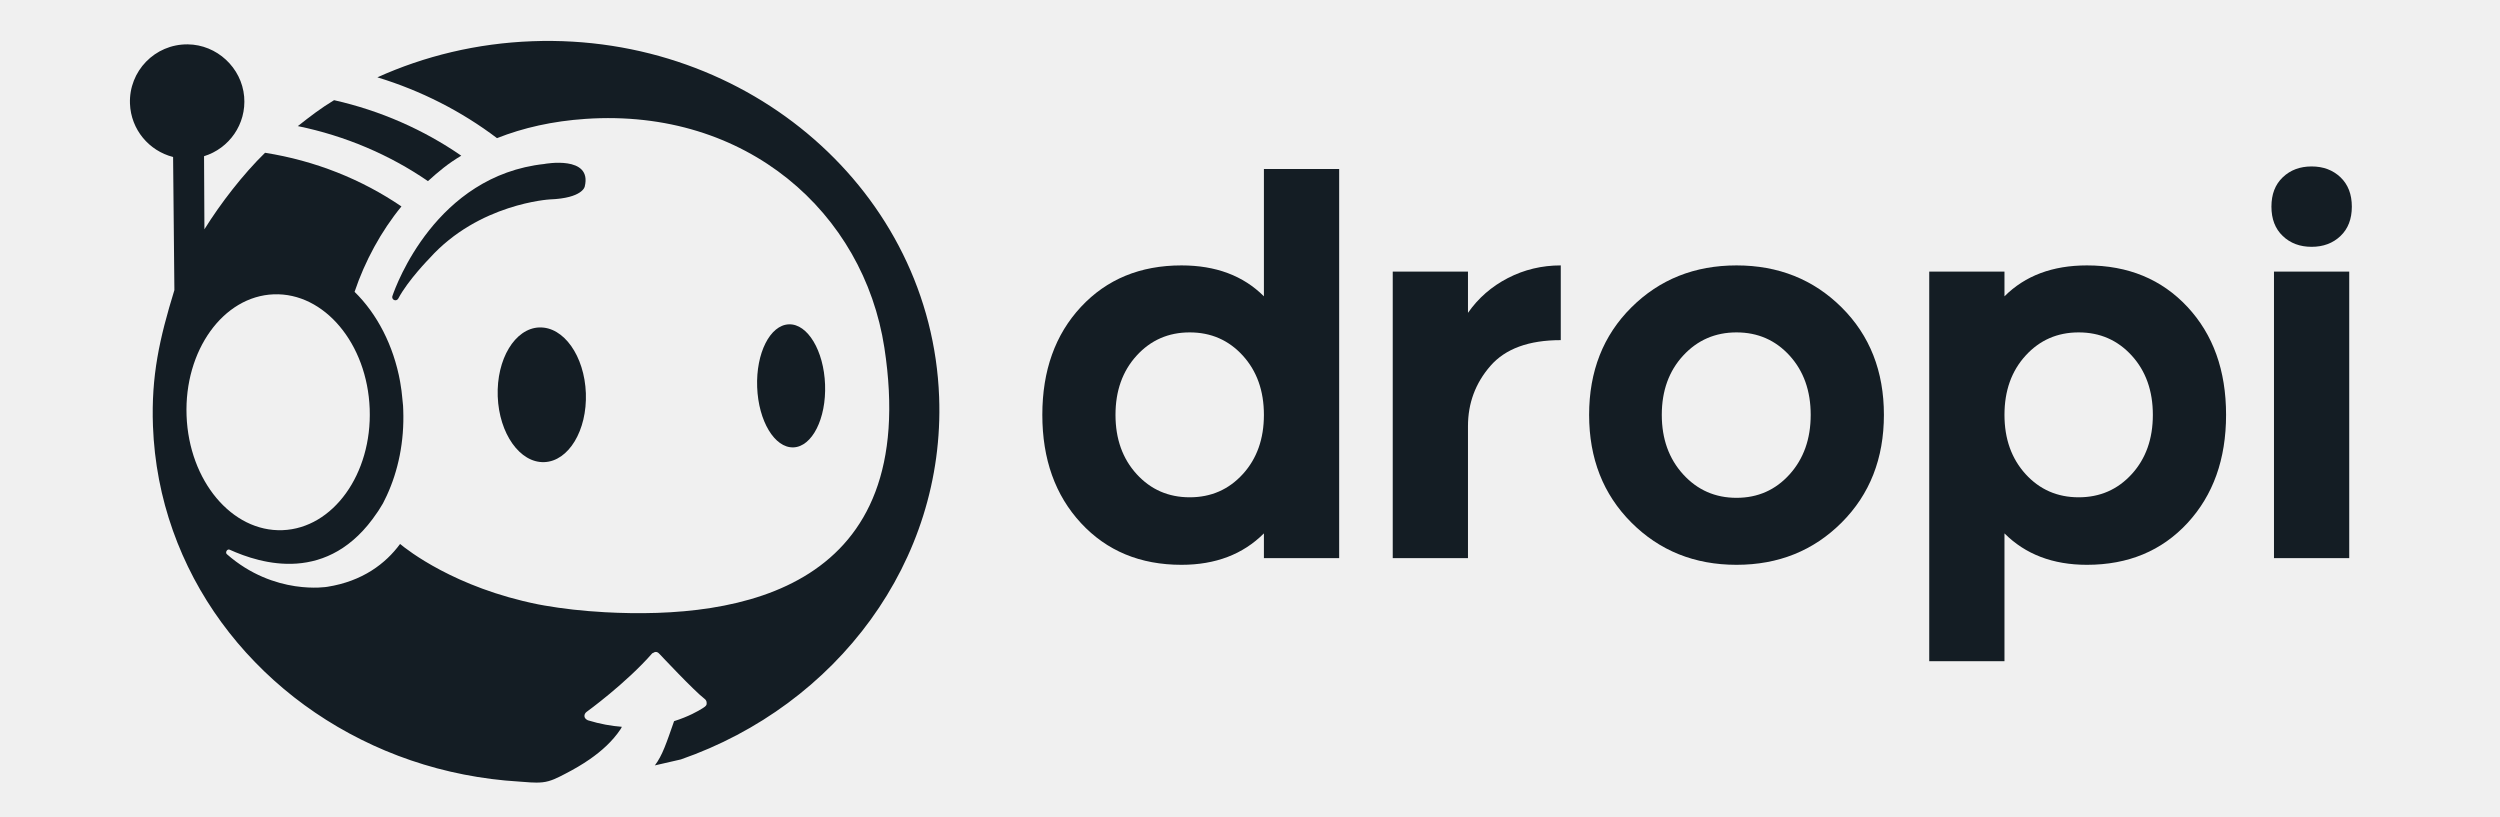
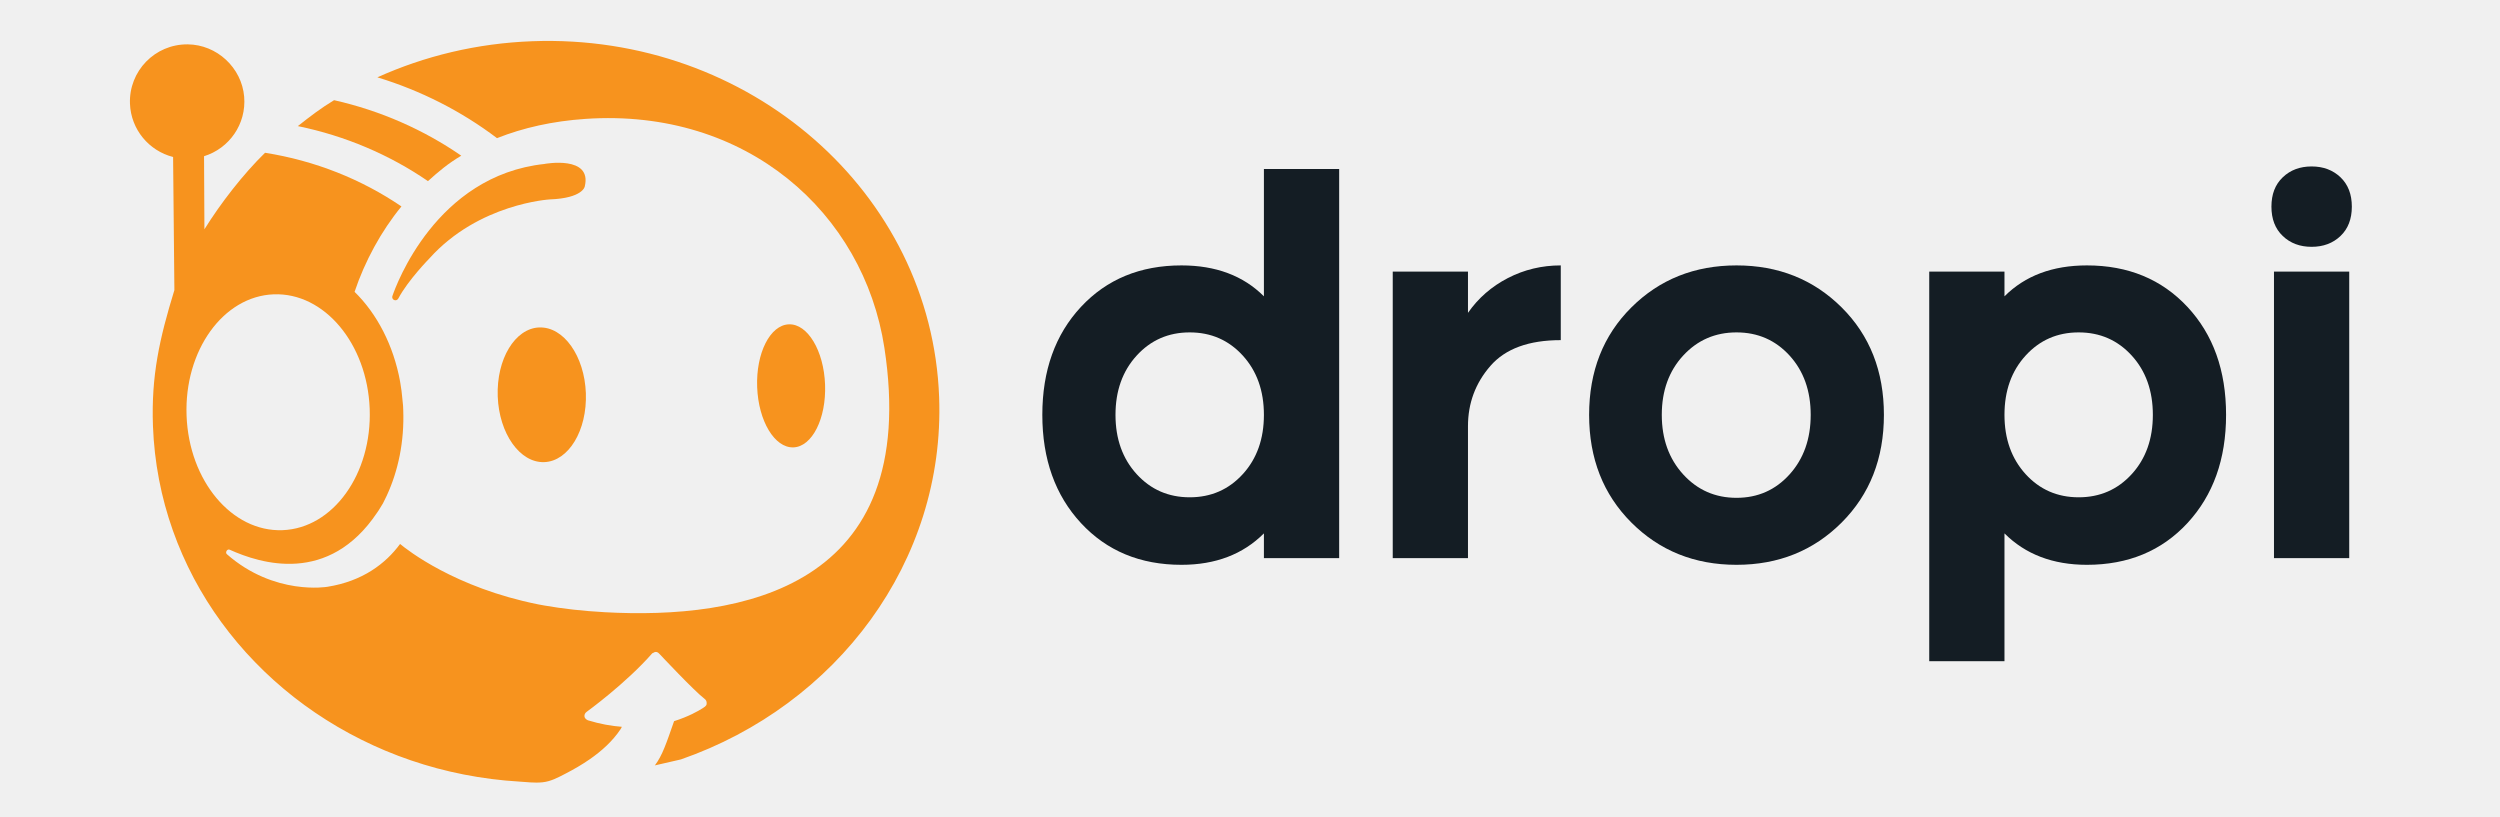
<svg xmlns="http://www.w3.org/2000/svg" width="147" height="48" viewBox="0 0 147 48" fill="none">
  <g clip-path="url(#clip0_4951_44828)">
-     <path d="M27.12 9.153C24.908 7.626 22.374 6.507 19.643 5.89C18.837 6.38 18.247 6.837 17.513 7.415C20.308 7.99 22.911 9.102 25.163 10.65C25.81 10.067 26.342 9.619 27.12 9.156" fill="#141d24" />
-     <path d="M31.711 19.253C30.279 19.306 29.186 21.121 29.266 23.309C29.348 25.497 30.572 27.226 32.004 27.173C33.436 27.12 34.529 25.304 34.449 23.119C34.367 20.931 33.143 19.202 31.711 19.255" fill="#141d24" />
-     <path d="M48.514 22.613C48.441 20.616 47.485 19.029 46.386 19.071C45.282 19.111 44.446 20.764 44.521 22.762C44.595 24.759 45.55 26.346 46.654 26.306C47.753 26.266 48.589 24.613 48.514 22.615" fill="#141d24" />
-     <path d="M32.017 9.641C25.635 10.324 23.29 16.774 23.079 17.391C23.07 17.417 23.061 17.446 23.064 17.475C23.064 17.484 23.064 17.493 23.066 17.502C23.068 17.519 23.075 17.535 23.081 17.55C23.097 17.581 23.119 17.606 23.148 17.626C23.177 17.646 23.212 17.654 23.245 17.657C23.323 17.659 23.39 17.61 23.425 17.544C23.993 16.475 25.254 15.19 25.254 15.19C28.155 11.96 32.336 11.725 32.336 11.725C34.26 11.654 34.382 10.973 34.382 10.973C34.841 9.114 32.017 9.639 32.017 9.639" fill="#141d24" />
-     <path d="M23.52 31.981L23.465 31.932C23.465 31.932 23.485 31.95 23.52 31.981Z" fill="#141d24" />
-     <path d="M55.221 23.347C54.776 11.319 44.065 1.951 31.301 2.424C28.043 2.543 24.961 3.295 22.19 4.547C24.766 5.332 27.147 6.549 29.224 8.123C30.758 7.515 32.494 7.121 34.431 6.99C43.91 6.349 50.784 12.521 52.001 20.443C54.177 34.632 43.544 36.437 35.555 35.998C34.921 35.962 34.303 35.911 33.702 35.845C33.688 35.845 33.677 35.843 33.664 35.84C33.099 35.776 32.551 35.699 32.017 35.605C31.917 35.588 31.815 35.57 31.718 35.55C31.693 35.545 31.671 35.541 31.647 35.537C26.752 34.557 23.939 32.331 23.525 31.985C22.676 33.14 21.317 34.178 19.247 34.504C19.247 34.504 16.139 35.042 13.339 32.586C13.226 32.486 13.359 32.26 13.499 32.32C15.328 33.145 19.32 34.404 22.177 30.139C22.181 30.148 22.31 29.937 22.31 29.937C22.381 29.826 22.45 29.716 22.518 29.598C22.525 29.583 22.68 29.268 22.74 29.146C23.416 27.687 23.778 25.96 23.711 24.121C23.709 24.032 23.704 23.943 23.7 23.855C23.7 23.841 23.7 23.828 23.696 23.815C23.693 23.775 23.689 23.735 23.684 23.695C23.676 23.578 23.66 23.465 23.649 23.349C23.636 23.223 23.627 23.096 23.609 22.975C23.589 22.824 23.567 22.673 23.54 22.525C23.536 22.5 23.534 22.474 23.527 22.447L23.48 22.296L23.529 22.449C23.139 20.303 22.166 18.448 20.849 17.16C21.448 15.371 22.414 13.587 23.605 12.139C21.262 10.543 18.526 9.448 15.585 8.983C14.297 10.238 12.96 11.969 12.02 13.483L11.998 9.185C13.468 8.732 14.494 7.307 14.357 5.684C14.21 3.975 12.749 2.623 11.036 2.608C9.103 2.592 7.571 4.186 7.642 6.094C7.698 7.622 8.766 8.872 10.178 9.231L10.254 17.058C9.378 19.911 8.886 22.095 8.994 25.058C9.034 26.111 9.152 27.162 9.351 28.197C9.546 29.215 9.819 30.219 10.165 31.194C10.506 32.158 10.921 33.098 11.399 34.003C11.876 34.903 12.419 35.769 13.02 36.592C13.623 37.416 14.281 38.199 14.993 38.93C15.707 39.669 16.474 40.356 17.28 40.99C18.096 41.628 18.956 42.213 19.85 42.736C20.756 43.266 21.696 43.736 22.665 44.142C23.649 44.554 24.66 44.898 25.691 45.175C26.744 45.456 27.814 45.667 28.894 45.804C29.428 45.873 29.962 45.922 30.499 45.955C30.957 45.984 31.432 46.048 31.897 45.999C32.392 45.949 32.815 45.716 33.249 45.492C33.742 45.237 34.223 44.96 34.679 44.643C35.369 44.164 36.011 43.59 36.481 42.889C36.515 42.839 36.541 42.792 36.563 42.736C35.952 42.69 35.282 42.572 34.591 42.36C34.584 42.358 34.575 42.355 34.566 42.353C34.564 42.353 34.56 42.353 34.555 42.346C34.46 42.302 34.369 42.222 34.364 42.109C34.36 42.007 34.413 41.919 34.491 41.859C34.491 41.859 36.805 40.187 38.364 38.401L38.39 38.405C38.454 38.354 38.528 38.321 38.607 38.339C38.681 38.354 38.74 38.407 38.789 38.463C38.789 38.463 40.833 40.644 41.436 41.098C41.502 41.149 41.549 41.225 41.551 41.316C41.551 41.325 41.547 41.333 41.547 41.344C41.547 41.351 41.551 41.358 41.553 41.364C41.558 41.44 41.511 41.5 41.447 41.553C41.414 41.579 41.376 41.606 41.34 41.628C41.332 41.635 41.321 41.639 41.312 41.646C41.061 41.806 40.478 42.14 39.636 42.404C39.188 43.688 38.944 44.432 38.505 45.006C38.962 44.902 39.465 44.787 40.037 44.654C49.19 41.471 55.581 33.023 55.221 23.352M10.97 24.44C10.828 20.612 13.124 17.417 16.097 17.306C19.069 17.196 21.596 20.21 21.738 24.041C21.88 27.869 19.584 31.063 16.611 31.174C13.636 31.285 11.111 28.27 10.97 24.44Z" fill="#141d24" />
+     <path d="M27.12 9.153C24.908 7.626 22.374 6.507 19.643 5.89C18.837 6.38 18.247 6.837 17.513 7.415C20.308 7.99 22.911 9.102 25.163 10.65C25.81 10.067 26.342 9.619 27.12 9.156" fill="#F7931E" />
+     <path d="M31.711 19.253C30.279 19.306 29.186 21.121 29.266 23.309C29.348 25.497 30.572 27.226 32.004 27.173C33.436 27.12 34.529 25.304 34.449 23.119C34.367 20.931 33.143 19.202 31.711 19.255" fill="#F7931E" />
+     <path d="M48.514 22.613C48.441 20.616 47.485 19.029 46.386 19.071C45.282 19.111 44.446 20.764 44.521 22.762C44.595 24.759 45.55 26.346 46.654 26.306C47.753 26.266 48.589 24.613 48.514 22.615" fill="#F7931E" />
+     <path d="M32.017 9.641C25.635 10.324 23.29 16.774 23.079 17.391C23.07 17.417 23.061 17.446 23.064 17.475C23.064 17.484 23.064 17.493 23.066 17.502C23.068 17.519 23.075 17.535 23.081 17.55C23.097 17.581 23.119 17.606 23.148 17.626C23.177 17.646 23.212 17.654 23.245 17.657C23.323 17.659 23.39 17.61 23.425 17.544C23.993 16.475 25.254 15.19 25.254 15.19C28.155 11.96 32.336 11.725 32.336 11.725C34.26 11.654 34.382 10.973 34.382 10.973C34.841 9.114 32.017 9.639 32.017 9.639" fill="#F7931E" />
+     <path d="M23.52 31.981L23.465 31.932C23.465 31.932 23.485 31.95 23.52 31.981Z" fill="#F7931E" />
+     <path d="M55.221 23.347C54.776 11.319 44.065 1.951 31.301 2.424C28.043 2.543 24.961 3.295 22.19 4.547C24.766 5.332 27.147 6.549 29.224 8.123C30.758 7.515 32.494 7.121 34.431 6.99C43.91 6.349 50.784 12.521 52.001 20.443C54.177 34.632 43.544 36.437 35.555 35.998C34.921 35.962 34.303 35.911 33.702 35.845C33.688 35.845 33.677 35.843 33.664 35.84C33.099 35.776 32.551 35.699 32.017 35.605C31.917 35.588 31.815 35.57 31.718 35.55C31.693 35.545 31.671 35.541 31.647 35.537C26.752 34.557 23.939 32.331 23.525 31.985C22.676 33.14 21.317 34.178 19.247 34.504C19.247 34.504 16.139 35.042 13.339 32.586C13.226 32.486 13.359 32.26 13.499 32.32C15.328 33.145 19.32 34.404 22.177 30.139C22.181 30.148 22.31 29.937 22.31 29.937C22.381 29.826 22.45 29.716 22.518 29.598C22.525 29.583 22.68 29.268 22.74 29.146C23.416 27.687 23.778 25.96 23.711 24.121C23.709 24.032 23.704 23.943 23.7 23.855C23.7 23.841 23.7 23.828 23.696 23.815C23.693 23.775 23.689 23.735 23.684 23.695C23.676 23.578 23.66 23.465 23.649 23.349C23.636 23.223 23.627 23.096 23.609 22.975C23.589 22.824 23.567 22.673 23.54 22.525C23.536 22.5 23.534 22.474 23.527 22.447L23.48 22.296L23.529 22.449C23.139 20.303 22.166 18.448 20.849 17.16C21.448 15.371 22.414 13.587 23.605 12.139C21.262 10.543 18.526 9.448 15.585 8.983C14.297 10.238 12.96 11.969 12.02 13.483L11.998 9.185C13.468 8.732 14.494 7.307 14.357 5.684C14.21 3.975 12.749 2.623 11.036 2.608C9.103 2.592 7.571 4.186 7.642 6.094C7.698 7.622 8.766 8.872 10.178 9.231L10.254 17.058C9.378 19.911 8.886 22.095 8.994 25.058C9.034 26.111 9.152 27.162 9.351 28.197C9.546 29.215 9.819 30.219 10.165 31.194C10.506 32.158 10.921 33.098 11.399 34.003C11.876 34.903 12.419 35.769 13.02 36.592C13.623 37.416 14.281 38.199 14.993 38.93C15.707 39.669 16.474 40.356 17.28 40.99C18.096 41.628 18.956 42.213 19.85 42.736C20.756 43.266 21.696 43.736 22.665 44.142C23.649 44.554 24.66 44.898 25.691 45.175C26.744 45.456 27.814 45.667 28.894 45.804C29.428 45.873 29.962 45.922 30.499 45.955C30.957 45.984 31.432 46.048 31.897 45.999C32.392 45.949 32.815 45.716 33.249 45.492C33.742 45.237 34.223 44.96 34.679 44.643C35.369 44.164 36.011 43.59 36.481 42.889C36.515 42.839 36.541 42.792 36.563 42.736C35.952 42.69 35.282 42.572 34.591 42.36C34.584 42.358 34.575 42.355 34.566 42.353C34.564 42.353 34.56 42.353 34.555 42.346C34.46 42.302 34.369 42.222 34.364 42.109C34.36 42.007 34.413 41.919 34.491 41.859C34.491 41.859 36.805 40.187 38.364 38.401L38.39 38.405C38.454 38.354 38.528 38.321 38.607 38.339C38.681 38.354 38.74 38.407 38.789 38.463C38.789 38.463 40.833 40.644 41.436 41.098C41.502 41.149 41.549 41.225 41.551 41.316C41.551 41.325 41.547 41.333 41.547 41.344C41.547 41.351 41.551 41.358 41.553 41.364C41.558 41.44 41.511 41.5 41.447 41.553C41.414 41.579 41.376 41.606 41.34 41.628C41.332 41.635 41.321 41.639 41.312 41.646C41.061 41.806 40.478 42.14 39.636 42.404C39.188 43.688 38.944 44.432 38.505 45.006C38.962 44.902 39.465 44.787 40.037 44.654C49.19 41.471 55.581 33.023 55.221 23.352M10.97 24.44C10.828 20.612 13.124 17.417 16.097 17.306C19.069 17.196 21.596 20.21 21.738 24.041C21.88 27.869 19.584 31.063 16.611 31.174C13.636 31.285 11.111 28.27 10.97 24.44Z" fill="#F7931E" />
    <path d="M74.318 9.938H78.743V32.817H74.318V31.363C73.086 32.595 71.47 33.211 69.471 33.211C67.045 33.211 65.077 32.393 63.561 30.757C62.047 29.121 61.289 27 61.289 24.393C61.289 21.786 62.047 19.672 63.561 18.045C65.075 16.42 67.045 15.606 69.471 15.606C71.49 15.606 73.106 16.211 74.318 17.424V9.938ZM73.077 20.909C72.248 20 71.208 19.545 69.956 19.545C68.704 19.545 67.664 20 66.835 20.909C66.006 21.817 65.591 22.979 65.591 24.393C65.591 25.808 66.006 26.969 66.835 27.878C67.664 28.787 68.704 29.241 69.956 29.241C71.208 29.241 72.248 28.787 73.077 27.878C73.906 26.969 74.318 25.808 74.318 24.393C74.318 22.979 73.904 21.817 73.077 20.909Z" fill="#141d24" />
    <path d="M91.773 15.606V20C89.893 20 88.514 20.505 87.636 21.516C86.756 22.527 86.317 23.708 86.317 25.06V32.817H81.893V15.97H86.317V18.395C86.922 17.526 87.705 16.845 88.665 16.349C89.625 15.854 90.66 15.606 91.77 15.606" fill="#141d24" />
    <path d="M95.925 18.076C97.58 16.429 99.642 15.606 102.107 15.606C104.572 15.606 106.631 16.429 108.289 18.076C109.945 19.723 110.774 21.828 110.774 24.393C110.774 26.958 109.945 29.07 108.289 30.726C106.633 32.382 104.572 33.211 102.107 33.211C99.642 33.211 97.58 32.382 95.925 30.726C94.269 29.07 93.44 26.958 93.44 24.393C93.44 21.828 94.269 19.723 95.925 18.076ZM105.228 20.909C104.399 20 103.359 19.545 102.107 19.545C100.855 19.545 99.808 20 98.97 20.909C98.132 21.817 97.713 22.979 97.713 24.393C97.713 25.808 98.132 26.973 98.97 27.893C99.808 28.813 100.855 29.272 102.107 29.272C103.359 29.272 104.399 28.813 105.228 27.893C106.057 26.973 106.469 25.808 106.469 24.393C106.469 22.979 106.055 21.817 105.228 20.909Z" fill="#141d24" />
    <path d="M122.711 15.606C125.136 15.606 127.105 16.42 128.621 18.045C130.137 19.672 130.893 21.786 130.893 24.393C130.893 27 130.135 29.119 128.621 30.757C127.107 32.393 125.136 33.211 122.711 33.211C120.712 33.211 119.096 32.595 117.863 31.363V38.877H113.439V15.97H117.863V17.424C119.076 16.211 120.692 15.606 122.711 15.606ZM125.347 20.909C124.518 20 123.478 19.545 122.226 19.545C120.973 19.545 119.934 20 119.105 20.909C118.276 21.817 117.863 22.979 117.863 24.393C117.863 25.808 118.278 26.969 119.105 27.878C119.934 28.787 120.973 29.241 122.226 29.241C123.478 29.241 124.518 28.787 125.347 27.878C126.176 26.969 126.588 25.808 126.588 24.393C126.588 22.979 126.174 21.817 125.347 20.909Z" fill="#141d24" />
    <path d="M134.227 10.424C134.67 10 135.238 9.787 135.923 9.787C136.608 9.787 137.175 10 137.621 10.424C138.064 10.847 138.288 11.423 138.288 12.15C138.288 12.877 138.066 13.454 137.621 13.877C137.175 14.301 136.61 14.513 135.923 14.513C135.236 14.513 134.67 14.301 134.227 13.877C133.781 13.454 133.56 12.877 133.56 12.15C133.56 11.423 133.781 10.847 134.227 10.424ZM133.71 15.97H138.135V32.819H133.71V15.97Z" fill="#141d24" />
  </g>
  <defs>
    <clipPath id="clip0_4951_44828">
      <rect width="130.646" height="43.611" fill="white" transform="translate(7.64001 2.40576)" />
    </clipPath>
  </defs>
</svg>
